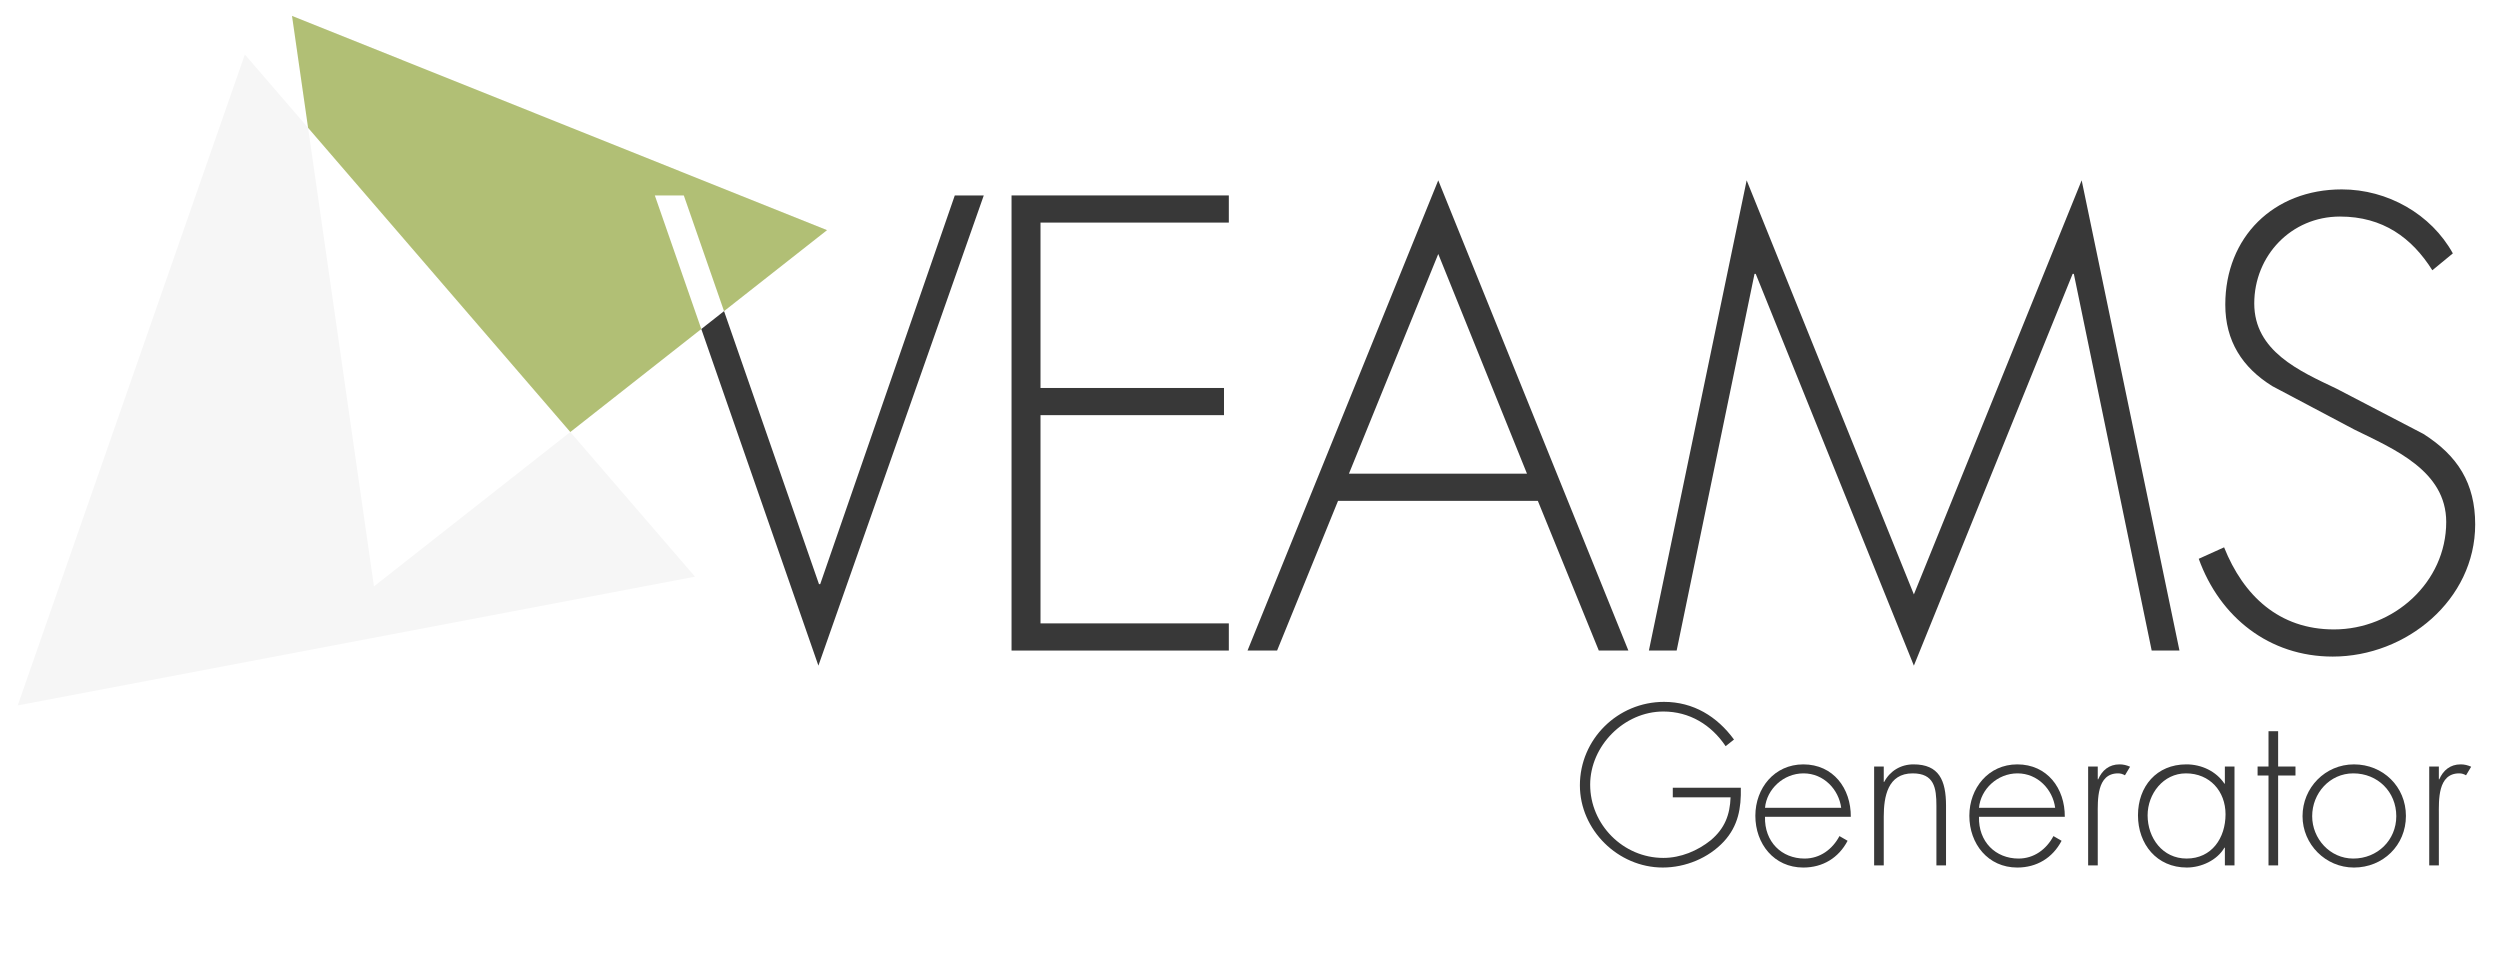
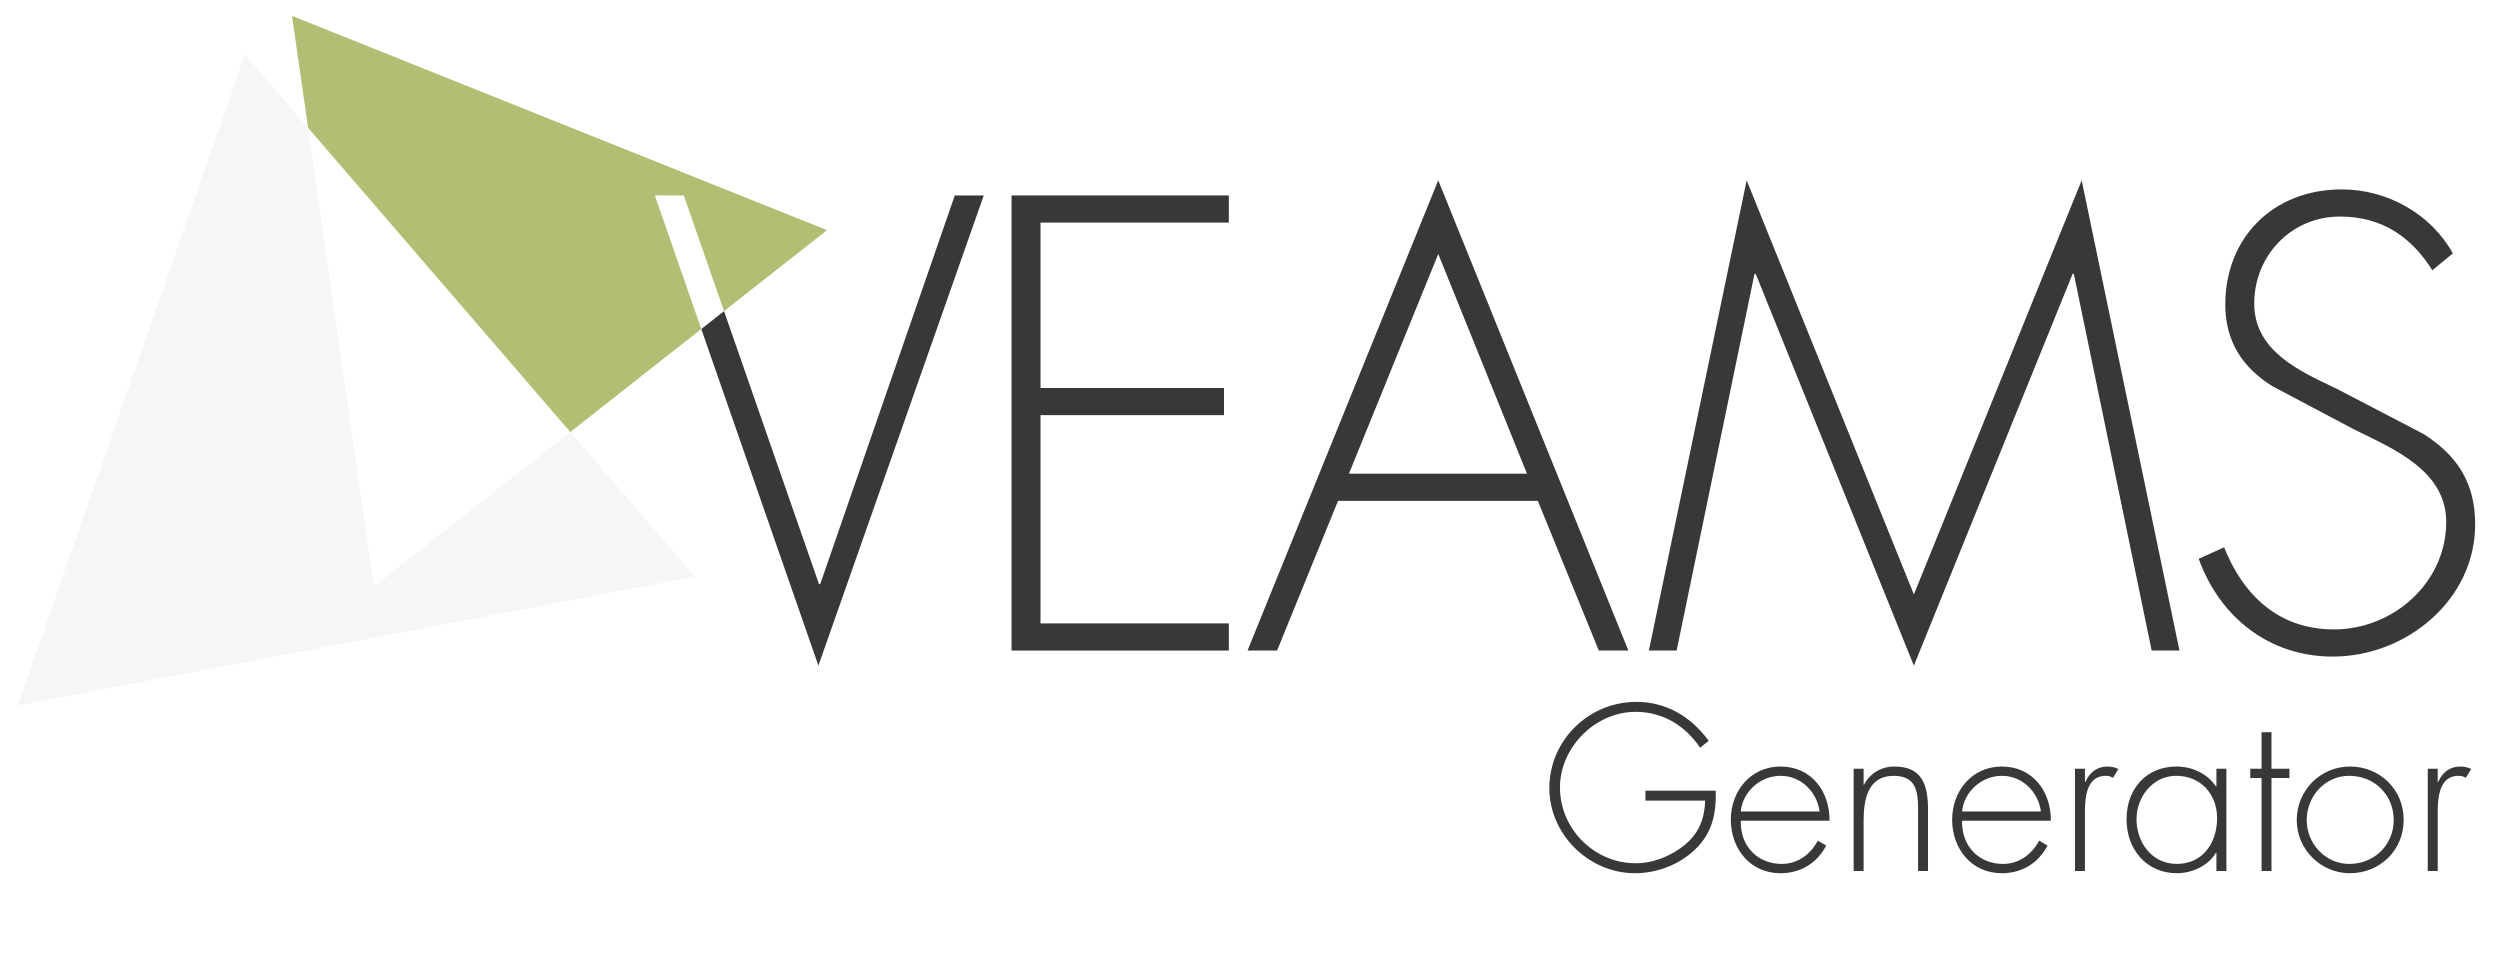
<svg xmlns="http://www.w3.org/2000/svg" version="1.1" id="Ebene_1" x="0px" y="0px" width="201.693px" height="78.25px" viewBox="0 0 201.693 78.25" enable-background="new 0 0 201.693 78.25" xml:space="preserve">
-   <g>
-     <polygon fill="none" points="112.843,-35.845 127.683,-35.845 120.289,-54.156  " />
-     <g>
-       <polygon fill="#F6F6F6" points="28.173,-50.227 26.098,-64.671 20.829,-70.782 11.364,-43.658 1.898,-16.534 30.122,-21.898     58.344,-27.263 47.952,-39.319 31.588,-26.453   " />
-     </g>
-     <polygon fill="#383838" points="68.779,-26.639 68.678,-26.639 60.764,-49.393 58.869,-47.902 68.628,-19.848 82.411,-59.036    79.997,-59.036  " />
-     <polygon fill="#383838" points="84.724,-21.105 102.834,-21.105 102.834,-23.369 87.139,-23.369 87.139,-40.725 102.432,-40.725    102.432,-42.989 87.139,-42.989 87.139,-56.772 102.834,-56.772 102.834,-59.036 84.724,-59.036  " />
-     <path fill="#383838" d="M104.392-21.105h2.465l5.081-12.476h16.651l5.081,12.476h2.465l-15.847-39.188L104.392-21.105z    M112.843-35.845l7.445-18.311l7.395,18.311H112.843z" />
-     <polygon fill="#383838" points="159.928,-25.784 145.993,-60.294 137.844,-21.105 140.158,-21.105 146.647,-52.497    146.748,-52.497 159.928,-19.848 173.158,-52.497 173.259,-52.497 179.749,-21.105 182.062,-21.105 173.913,-60.294  " />
-     <path fill="#383838" d="M202.383-39.165l-7.244-3.773c-3.068-1.459-6.842-3.119-6.842-7.093s3.069-7.244,7.144-7.244   c3.572,0,5.986,1.761,7.697,4.477l1.71-1.408c-1.811-3.27-5.433-5.333-9.256-5.333c-5.685,0-9.709,3.974-9.709,9.608   c0,3.019,1.408,5.232,3.924,6.791l6.842,3.622c3.27,1.61,7.646,3.421,7.646,7.697c0,5.031-4.377,8.955-9.357,8.955   c-4.578,0-7.546-2.817-9.155-6.842l-2.113,0.956c1.761,4.879,5.886,8.149,11.168,8.149c6.138,0,11.872-4.729,11.872-11.017   C206.709-35.04,205.25-37.354,202.383-39.165z" />
-     <g>
-       <polygon opacity="0.5" fill="#4A9EA3" points="57.41,-59.036 60.764,-49.393 69.349,-56.143 47.053,-65.071 24.757,-74     26.098,-64.671 39.587,-49.022 47.952,-39.319 50.469,-41.298 58.869,-47.902 54.995,-59.036   " />
-     </g>
-   </g>
  <polygon fill="none" points="108.828,38.216 123.193,38.216 116.035,20.491 " />
  <g>
    <polygon fill="#F6F6F6" points="26.864,24.294 24.855,10.312 19.755,4.396 10.593,30.653 1.43,56.91 28.75,51.717 56.07,46.524    46.01,34.854 30.17,47.308  " />
  </g>
  <polygon fill="#383838" points="66.172,47.128 66.074,47.128 58.413,25.102 56.579,26.544 66.026,53.702 79.368,15.767   77.03,15.767 " />
  <polygon fill="#383838" points="81.608,52.485 99.138,52.485 99.138,50.293 83.945,50.293 83.945,33.493 98.749,33.493   98.749,31.301 83.945,31.301 83.945,17.958 99.138,17.958 99.138,15.767 81.608,15.767 " />
-   <path fill="#383838" d="M100.647,52.485h2.385l4.917-12.077h16.12l4.918,12.077h2.386l-15.339-37.936L100.647,52.485z   M108.828,38.216l7.207-17.726l7.158,17.726H108.828z" />
-   <polygon fill="#383838" points="154.406,47.956 140.916,14.549 133.028,52.485 135.268,52.485 141.549,22.097 141.648,22.097   154.406,53.702 167.213,22.097 167.312,22.097 173.592,52.485 175.833,52.485 167.943,14.549 " />
-   <path fill="#383838" d="M195.503,35.002l-7.013-3.652c-2.97-1.412-6.623-3.02-6.623-6.866c0-3.847,2.973-7.013,6.917-7.013  c3.458,0,5.795,1.705,7.451,4.334l1.654-1.363c-1.753-3.166-5.259-5.162-8.96-5.162c-5.502,0-9.399,3.847-9.399,9.301  c0,2.922,1.363,5.064,3.799,6.574l6.623,3.506c3.165,1.559,7.402,3.312,7.402,7.451c0,4.87-4.237,8.668-9.059,8.668  c-4.432,0-7.304-2.727-8.861-6.623l-2.046,0.925c1.703,4.724,5.696,7.889,10.811,7.889c5.94,0,11.492-4.578,11.492-10.665  C199.692,38.996,198.279,36.755,195.503,35.002z" />
+   <path fill="#383838" d="M100.647,52.485h2.385l4.917-12.077h16.12l4.918,12.077h2.385l-15.338-37.936L100.647,52.485z   M108.828,38.216l7.207-17.726l7.158,17.726H108.828z" />
+   <polygon fill="#383838" points="154.406,47.956 140.916,14.549 133.027,52.485 135.267,52.485 141.548,22.097 141.648,22.097   154.406,53.702 167.212,22.097 167.312,22.097 173.591,52.485 175.833,52.485 167.943,14.549 " />
+   <path fill="#383838" d="M195.503,35.002l-7.014-3.652c-2.969-1.412-6.623-3.02-6.623-6.866c0-3.847,2.973-7.013,6.918-7.013  c3.457,0,5.795,1.705,7.451,4.334l1.654-1.363c-1.754-3.166-5.26-5.162-8.961-5.162c-5.502,0-9.398,3.847-9.398,9.301  c0,2.922,1.363,5.064,3.799,6.574l6.623,3.506c3.164,1.559,7.402,3.312,7.402,7.451c0,4.87-4.238,8.668-9.059,8.668  c-4.432,0-7.305-2.727-8.861-6.623l-2.047,0.925c1.703,4.724,5.697,7.889,10.811,7.889c5.941,0,11.492-4.578,11.492-10.665  C199.691,38.996,198.279,36.755,195.503,35.002z" />
  <g>
    <polygon opacity="0.8" fill="#9EAF53" points="55.167,15.767 58.413,25.102 66.724,18.568 45.14,9.925 23.558,1.281 24.855,10.312    37.913,25.46 46.01,34.854 48.447,32.938 56.579,26.544 52.829,15.767  " />
  </g>
  <g>
-     <path fill="#383838" d="M140.445,63.55c0.036,1.641-0.206,3.074-1.362,4.334c-1.245,1.346-3.11,2.106-4.939,2.106   c-3.609,0-6.683-3.039-6.683-6.631c0-3.729,3.057-6.734,6.787-6.734c2.365,0,4.282,1.174,5.646,3.039L139.22,60.2   c-1.157-1.727-2.918-2.797-5.025-2.797c-3.178,0-5.905,2.78-5.905,5.905c0,3.212,2.659,5.906,5.905,5.906   c1.398,0,2.763-0.57,3.834-1.433c1.121-0.95,1.536-2.038,1.589-3.454h-4.662V63.55H140.445z" />
-     <path fill="#383838" d="M142.395,65.899c-0.052,2.02,1.346,3.367,3.193,3.367c1.245,0,2.246-0.743,2.815-1.813l0.656,0.38   c-0.725,1.381-2.004,2.158-3.574,2.158c-2.366,0-3.868-1.917-3.868-4.178c0-2.228,1.538-4.145,3.868-4.145   c2.417,0,3.851,1.935,3.833,4.231H142.395z M148.542,65.173c-0.19-1.468-1.398-2.78-3.038-2.78c-1.623,0-2.971,1.278-3.108,2.78   H148.542z" />
-     <path fill="#383838" d="M151.976,63.083h0.034c0.466-0.88,1.329-1.416,2.366-1.416c2.054,0,2.624,1.278,2.624,3.333v4.818h-0.776   V65c0-1.433-0.174-2.607-1.917-2.607c-2.003,0-2.331,1.865-2.331,3.488v3.938h-0.777v-7.978h0.777V63.083z" />
-     <path fill="#383838" d="M159.659,65.899c-0.052,2.02,1.346,3.367,3.193,3.367c1.245,0,2.246-0.743,2.815-1.813l0.656,0.38   c-0.725,1.381-2.004,2.158-3.574,2.158c-2.366,0-3.868-1.917-3.868-4.178c0-2.228,1.538-4.145,3.868-4.145   c2.417,0,3.851,1.935,3.833,4.231H159.659z M165.805,65.173c-0.19-1.468-1.398-2.78-3.038-2.78c-1.623,0-2.971,1.278-3.108,2.78   H165.805z" />
-     <path fill="#383838" d="M169.241,62.876h0.034c0.312-0.726,0.881-1.209,1.727-1.209c0.311,0,0.57,0.069,0.847,0.19l-0.414,0.691   c-0.189-0.104-0.345-0.155-0.553-0.155c-1.744,0-1.641,2.175-1.641,3.35v4.076h-0.776v-7.978h0.776V62.876z" />
-     <path fill="#383838" d="M180.274,69.818h-0.777v-1.433h-0.035c-0.587,1.018-1.865,1.605-3.038,1.605   c-2.417,0-3.938-1.882-3.938-4.213c0-2.331,1.502-4.11,3.902-4.11c1.226,0,2.4,0.553,3.073,1.555h0.035v-1.381h0.777V69.818z    M173.263,65.777c0,1.831,1.209,3.488,3.143,3.488c2.038,0,3.144-1.658,3.144-3.574c0-1.848-1.262-3.298-3.195-3.298   C174.523,62.393,173.263,64.051,173.263,65.777z" />
-     <path fill="#383838" d="M183.793,69.818h-0.776v-7.252h-0.881v-0.725h0.881v-2.849h0.776v2.849h1.4v0.725h-1.4V69.818z" />
-     <path fill="#383838" d="M194.103,65.829c0,2.366-1.848,4.162-4.195,4.162c-2.297,0-4.146-1.882-4.146-4.144   c0-2.297,1.83-4.179,4.146-4.179C192.255,61.667,194.103,63.463,194.103,65.829z M186.54,65.847c0,1.813,1.433,3.419,3.315,3.419   c1.95,0,3.471-1.485,3.471-3.419c0-1.969-1.502-3.454-3.471-3.454C187.956,62.393,186.54,63.999,186.54,65.847z" />
-     <path fill="#383838" d="M196.76,62.876h0.033c0.313-0.726,0.883-1.209,1.728-1.209c0.311,0,0.57,0.069,0.846,0.19l-0.414,0.691   c-0.189-0.104-0.345-0.155-0.552-0.155c-1.745,0-1.641,2.175-1.641,3.35v4.076h-0.777v-7.978h0.777V62.876z" />
+     <path fill="#383838" d="M138.425,63.787c0.036,1.697-0.215,3.18-1.41,4.483c-1.287,1.393-3.216,2.179-5.109,2.179   c-3.732,0-6.91-3.143-6.91-6.858c0-3.857,3.161-6.965,7.02-6.965c2.446,0,4.428,1.214,5.838,3.143l-0.694,0.554   c-1.198-1.786-3.019-2.893-5.198-2.893c-3.286,0-6.108,2.875-6.108,6.107c0,3.322,2.751,6.108,6.108,6.108   c1.446,0,2.856-0.59,3.966-1.482c1.159-0.982,1.588-2.108,1.643-3.572h-4.822v-0.804H138.425z" />
+     <path fill="#383838" d="M140.441,66.217c-0.053,2.089,1.392,3.482,3.303,3.482c1.289,0,2.323-0.768,2.913-1.875l0.679,0.393   c-0.749,1.429-2.072,2.232-3.696,2.232c-2.449,0-4.002-1.982-4.002-4.321c0-2.304,1.592-4.287,4.002-4.287   c2.498,0,3.981,2.001,3.963,4.376H140.441z M146.798,65.466c-0.196-1.518-1.446-2.875-3.142-2.875   c-1.679,0-3.072,1.322-3.216,2.875H146.798z" />
+     <path fill="#383838" d="M150.351,63.305h0.035c0.482-0.91,1.375-1.464,2.448-1.464c2.123,0,2.713,1.322,2.713,3.447v4.983h-0.802   v-4.983c0-1.482-0.181-2.696-1.984-2.696c-2.07,0-2.41,1.929-2.41,3.607v4.072h-0.804V62.02h0.804V63.305z" />
+     <path fill="#383838" d="M158.296,66.217c-0.053,2.089,1.392,3.482,3.303,3.482c1.289,0,2.323-0.768,2.913-1.875l0.679,0.393   c-0.749,1.429-2.072,2.232-3.696,2.232c-2.448,0-4.002-1.982-4.002-4.321c0-2.304,1.592-4.287,4.002-4.287   c2.498,0,3.981,2.001,3.963,4.376H158.296z M164.654,65.466c-0.196-1.518-1.446-2.875-3.142-2.875   c-1.679,0-3.072,1.322-3.216,2.875H164.654z" />
+     <path fill="#383838" d="M168.207,63.091h0.037c0.321-0.75,0.911-1.25,1.785-1.25c0.321,0,0.59,0.072,0.875,0.196l-0.429,0.715   c-0.195-0.107-0.355-0.161-0.571-0.161c-1.804,0-1.697,2.25-1.697,3.464v4.215h-0.802V62.02h0.802V63.091z" />
+     <path fill="#383838" d="M179.619,70.271h-0.805v-1.482h-0.036c-0.605,1.053-1.929,1.66-3.141,1.66   c-2.501,0-4.073-1.946-4.073-4.357s1.554-4.251,4.036-4.251c1.267,0,2.483,0.572,3.178,1.608h0.036V62.02h0.805V70.271z    M172.369,66.091c0,1.893,1.25,3.607,3.25,3.607c2.107,0,3.25-1.714,3.25-3.697c0-1.911-1.305-3.411-3.305-3.411   C173.671,62.591,172.369,64.305,172.369,66.091z" />
+     <path fill="#383838" d="M183.258,70.271h-0.802V62.77h-0.911v-0.75h0.911v-2.947h0.802v2.947h1.448v0.75h-1.448V70.271z" />
+     <path fill="#383838" d="M193.922,66.145c0,2.447-1.911,4.304-4.339,4.304c-2.376,0-4.289-1.946-4.289-4.286   c0-2.375,1.894-4.322,4.289-4.322C192.011,61.84,193.922,63.698,193.922,66.145z M186.099,66.163c0,1.875,1.482,3.536,3.43,3.536   c2.017,0,3.59-1.536,3.59-3.536c0-2.036-1.554-3.572-3.59-3.572C187.563,62.591,186.099,64.251,186.099,66.163z" />
+     <path fill="#383838" d="M196.669,63.091h0.035c0.323-0.75,0.913-1.25,1.787-1.25c0.321,0,0.59,0.072,0.875,0.196l-0.429,0.715   c-0.195-0.107-0.357-0.161-0.571-0.161c-1.804,0-1.697,2.25-1.697,3.464v4.215h-0.804V62.02h0.804V63.091z" />
  </g>
</svg>
